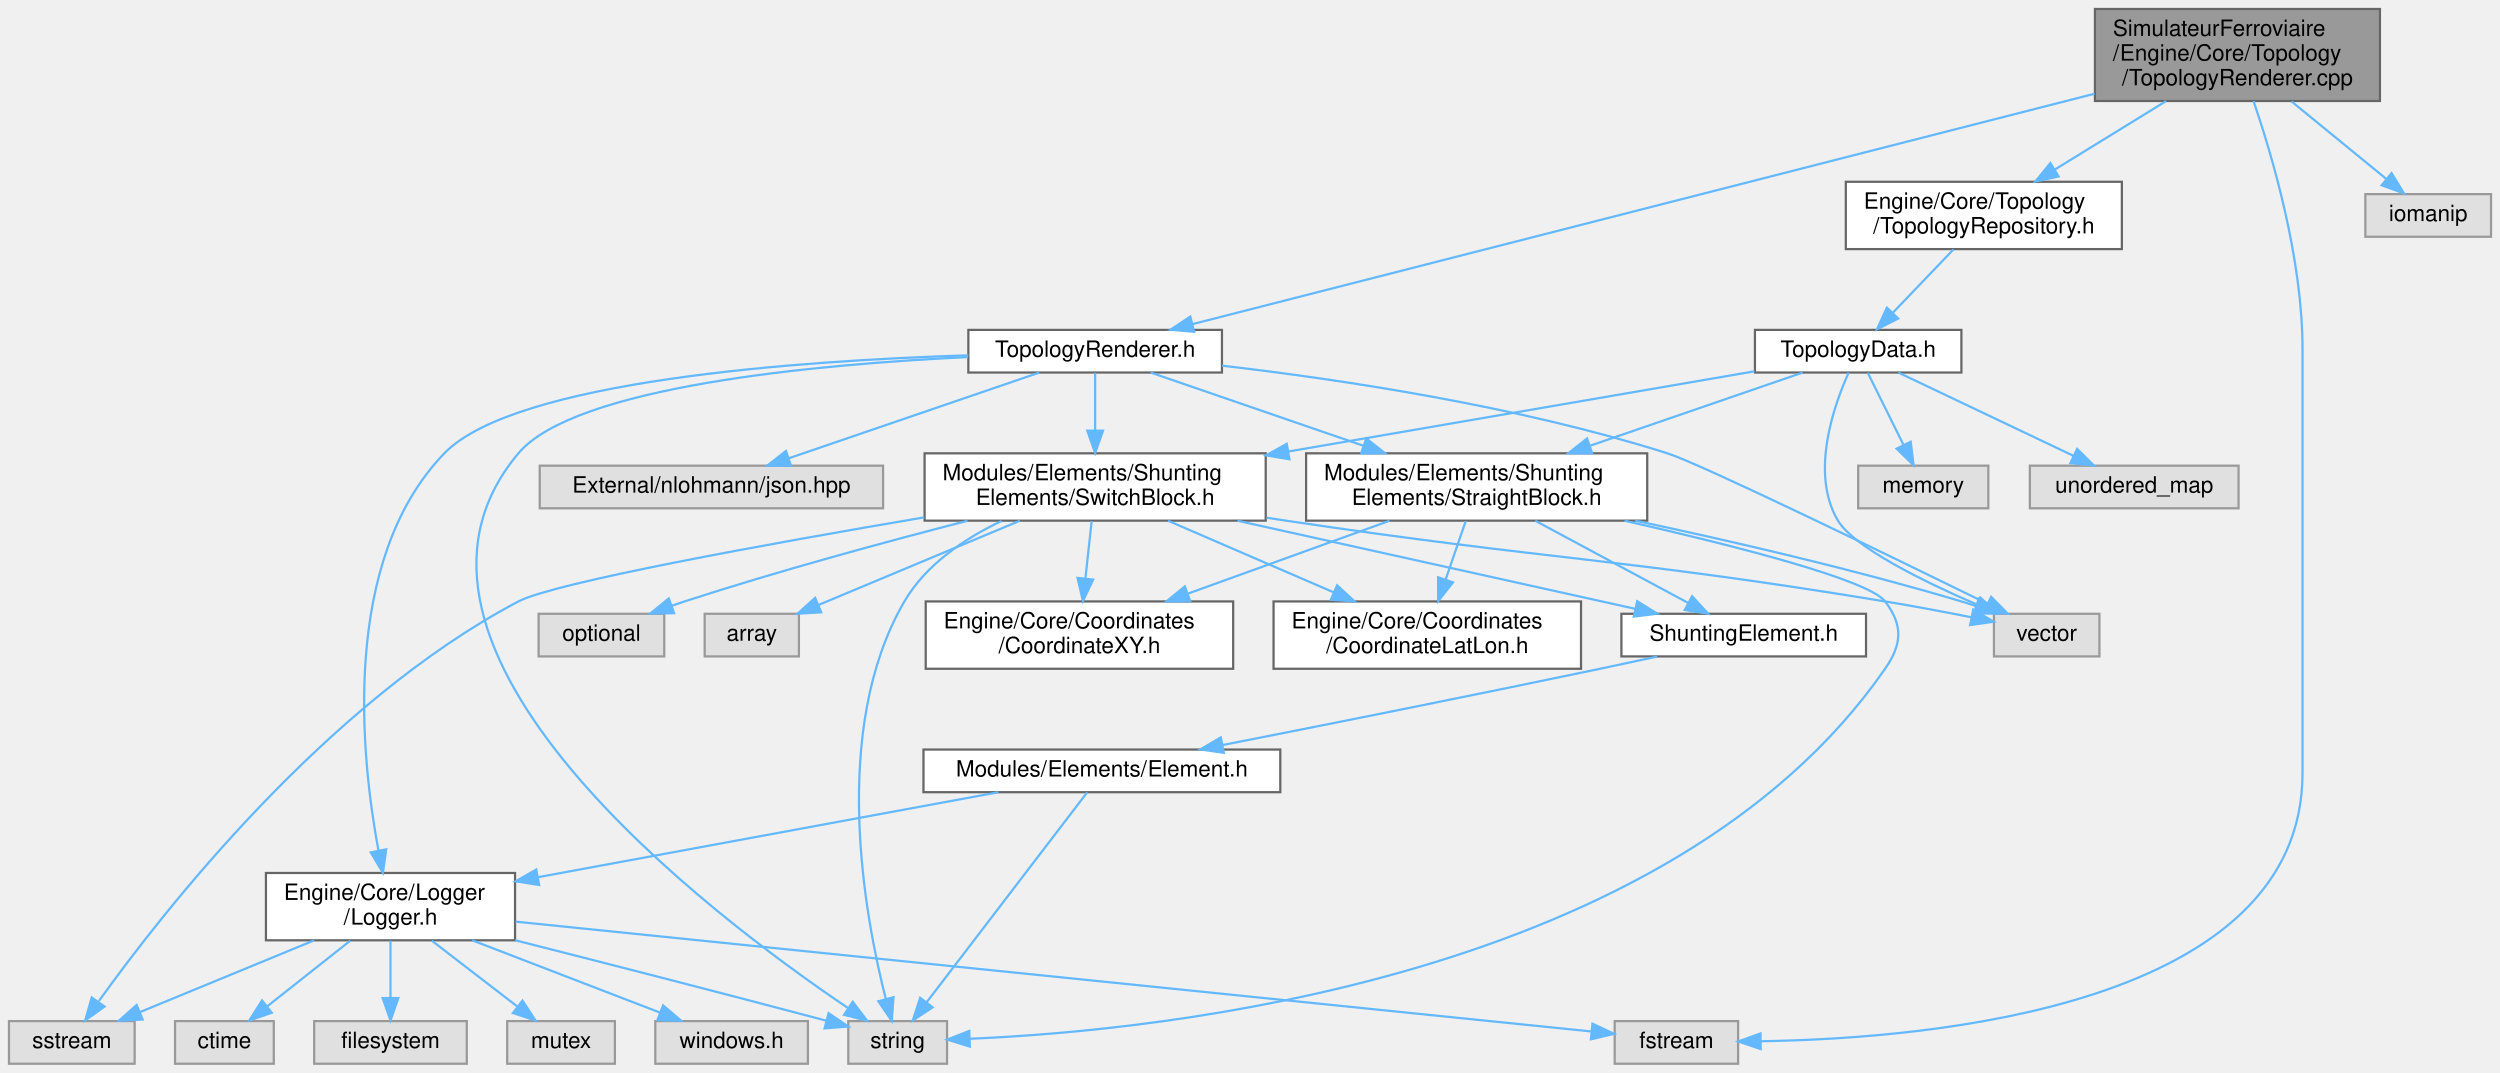
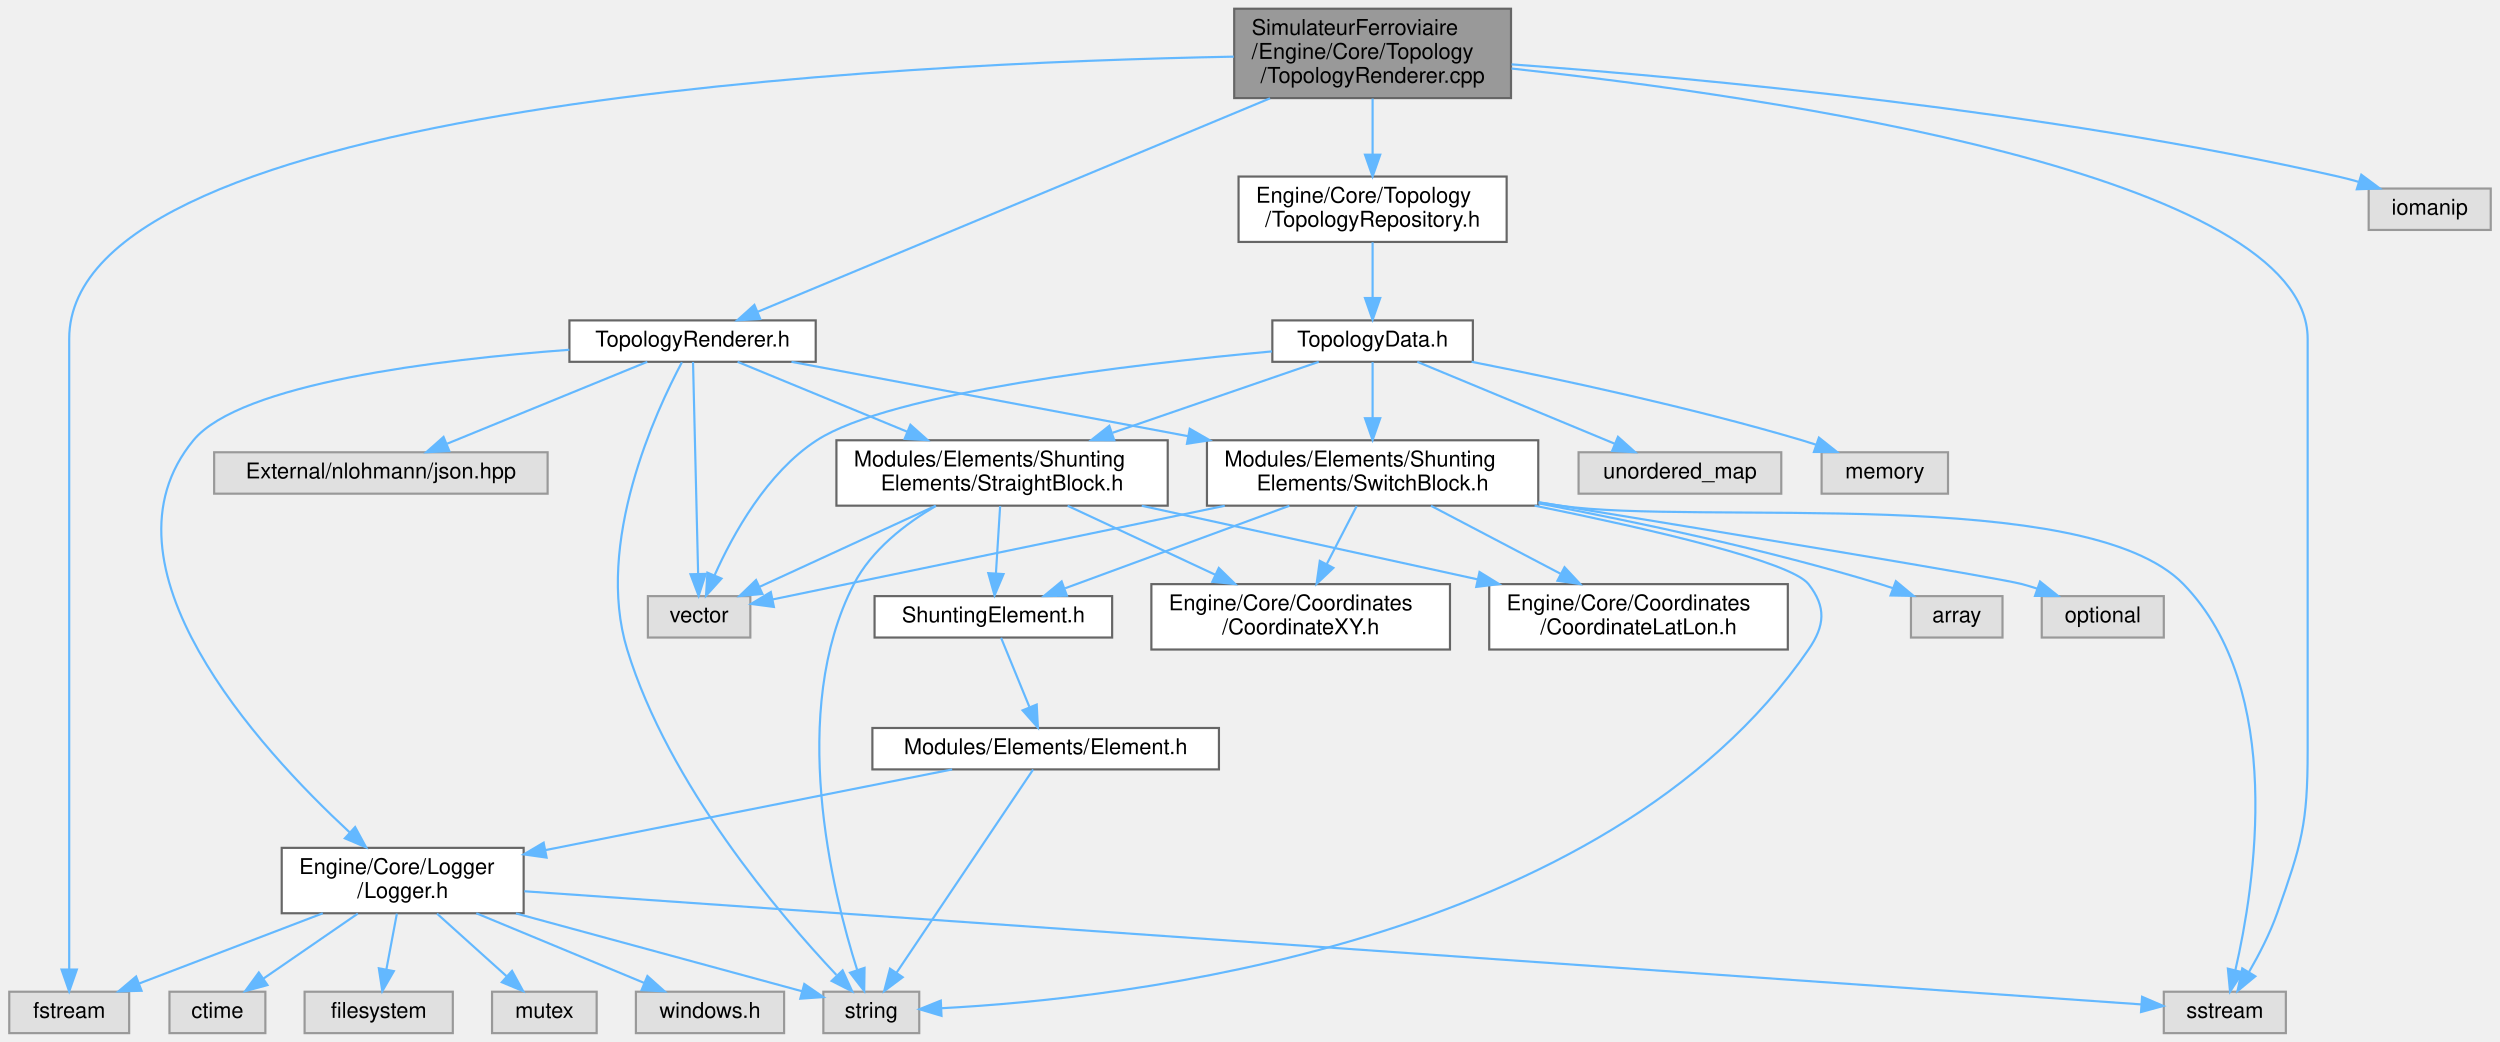
- <svg xmlns="http://www.w3.org/2000/svg" xmlns:xlink="http://www.w3.org/1999/xlink" width="1114pt" height="478pt" viewBox="0.00 0.00 1114.00 478.00">
+ <svg xmlns="http://www.w3.org/2000/svg" xmlns:xlink="http://www.w3.org/1999/xlink" width="1147pt" height="478pt" viewBox="0.00 0.00 1146.50 478.00">
  <g id="graph0" class="graph" transform="scale(1 1) rotate(0) translate(4 474)">
    <g id="Node000001" class="node">
      <g id="a_Node000001">
-         <a xlink:title="Implémentation de l'exporteur GeoJSON.">
-           <polygon fill="#999999" stroke="#666666" points="1056.5,-470 929.5,-470 929.5,-429 1056.5,-429 1056.5,-470" />
-           <text text-anchor="start" x="937.5" y="-458" font-family="Helvetica,sans-Serif" font-size="10.00">SimulateurFerroviaire</text>
-           <text text-anchor="start" x="937.5" y="-447" font-family="Helvetica,sans-Serif" font-size="10.00">/Engine/Core/Topology</text>
-           <text text-anchor="middle" x="993" y="-436" font-family="Helvetica,sans-Serif" font-size="10.00">/TopologyRenderer.cpp</text>
+         <a xlink:title="Implémentation de l'exporteur GeoJSON et du générateur de scripts JS.">
+           <polygon fill="#999999" stroke="#666666" points="689,-470 562,-470 562,-429 689,-429 689,-470" />
+           <text text-anchor="start" x="570" y="-458" font-family="Helvetica,sans-Serif" font-size="10.00">SimulateurFerroviaire</text>
+           <text text-anchor="start" x="570" y="-447" font-family="Helvetica,sans-Serif" font-size="10.00">/Engine/Core/Topology</text>
+           <text text-anchor="middle" x="625.5" y="-436" font-family="Helvetica,sans-Serif" font-size="10.00">/TopologyRenderer.cpp</text>
        </a>
      </g>
    </g>
    <g id="Node000002" class="node">
      <g id="a_Node000002">
        <a xlink:href="../../d2/d01/TopologyRenderer_8h.html" target="_top" xlink:title="Exporteur de topologie ferroviaire au format GeoJSON.">
-           <polygon fill="white" stroke="#666666" points="540.5,-327 427.5,-327 427.5,-308 540.5,-308 540.5,-327" />
-           <text text-anchor="middle" x="484" y="-315" font-family="Helvetica,sans-Serif" font-size="10.00">TopologyRenderer.h</text>
+           <polygon fill="white" stroke="#666666" points="370,-327 257,-327 257,-308 370,-308 370,-327" />
+           <text text-anchor="middle" x="313.5" y="-315" font-family="Helvetica,sans-Serif" font-size="10.00">TopologyRenderer.h</text>
        </a>
      </g>
    </g>
    <g id="edge1_Node000001_Node000002" class="edge">
      <g id="a_edge1_Node000001_Node000002">
        <a xlink:title=" ">
-           <path fill="none" stroke="#63b8ff" d="M929.31,-432.23C824.25,-405.4 617.35,-352.56 527.43,-329.59" />
-           <polygon fill="#63b8ff" stroke="#63b8ff" points="528.12,-326.16 517.57,-327.07 526.39,-332.94 528.12,-326.16" />
+           <path fill="none" stroke="#63b8ff" d="M578.45,-428.9C513.39,-401.79 397.81,-353.63 343.4,-330.96" />
+           <polygon fill="#63b8ff" stroke="#63b8ff" points="344.56,-327.65 333.98,-327.03 341.86,-334.11 344.56,-327.65" />
        </a>
      </g>
    </g>
    <g id="Node000011" class="node">
      <g id="a_Node000011">
        <a xlink:title=" ">
-           <polygon fill="#e0e0e0" stroke="#999999" points="770.5,-19 715.5,-19 715.5,0 770.5,0 770.5,-19" />
-           <text text-anchor="middle" x="743" y="-7" font-family="Helvetica,sans-Serif" font-size="10.00">fstream</text>
+           <polygon fill="#e0e0e0" stroke="#999999" points="55,-19 0,-19 0,0 55,0 55,-19" />
+           <text text-anchor="middle" x="27.5" y="-7" font-family="Helvetica,sans-Serif" font-size="10.00">fstream</text>
        </a>
      </g>
    </g>
    <g id="edge38_Node000001_Node000011" class="edge">
      <g id="a_edge38_Node000001_Node000011">
        <a xlink:title=" ">
-           <path fill="none" stroke="#63b8ff" d="M1000.17,-428.98C1008.76,-403.81 1022,-358.5 1022,-318.5 1022,-318.5 1022,-318.5 1022,-129.5 1022,-25.77 856.81,-11.22 780.64,-10.02" />
-           <polygon fill="#63b8ff" stroke="#63b8ff" points="780.55,-6.52 770.52,-9.93 780.48,-13.52 780.55,-6.52" />
+           <path fill="none" stroke="#63b8ff" d="M561.79,-448.01C407.7,-445.1 27.5,-426.94 27.5,-318.5 27.5,-318.5 27.5,-318.5 27.5,-129.5 27.5,-94.15 27.5,-52.9 27.5,-29.42" />
+           <polygon fill="#63b8ff" stroke="#63b8ff" points="31,-29.16 27.5,-19.16 24,-29.16 31,-29.16" />
+         </a>
+       </g>
+     </g>
+     <g id="Node000013" class="node">
+       <g id="a_Node000013">
+         <a xlink:title=" ">
+           <polygon fill="#e0e0e0" stroke="#999999" points="1044.5,-19 988.5,-19 988.5,0 1044.5,0 1044.5,-19" />
+           <text text-anchor="middle" x="1016.5" y="-7" font-family="Helvetica,sans-Serif" font-size="10.00">sstream</text>
+         </a>
+       </g>
+     </g>
+     <g id="edge40_Node000001_Node000013" class="edge">
+       <g id="a_edge40_Node000001_Node000013">
+         <a xlink:title=" ">
+           <path fill="none" stroke="#63b8ff" d="M689.26,-442.55C808.77,-429.63 1054.5,-393.89 1054.5,-318.5 1054.5,-318.5 1054.5,-318.5 1054.5,-129.5 1054.5,-95.81 1051.74,-86.76 1040.5,-55 1037.21,-45.71 1032.19,-36 1027.58,-28.03" />
+           <polygon fill="#63b8ff" stroke="#63b8ff" points="1030.49,-26.07 1022.32,-19.32 1024.5,-29.69 1030.49,-26.07" />
        </a>
      </g>
    </g>
    <g id="Node000021" class="node">
      <g id="a_Node000021">
        <a xlink:href="../../de/d00/TopologyRepository_8h.html" target="_top" xlink:title="Singleton de stockage des données topologiques ferroviaires.">
-           <polygon fill="white" stroke="#666666" points="941.5,-393 818.5,-393 818.5,-363 941.5,-363 941.5,-393" />
-           <text text-anchor="start" x="826.5" y="-381" font-family="Helvetica,sans-Serif" font-size="10.00">Engine/Core/Topology</text>
-           <text text-anchor="middle" x="880" y="-370" font-family="Helvetica,sans-Serif" font-size="10.00">/TopologyRepository.h</text>
+           <polygon fill="white" stroke="#666666" points="687,-393 564,-393 564,-363 687,-363 687,-393" />
+           <text text-anchor="start" x="572" y="-381" font-family="Helvetica,sans-Serif" font-size="10.00">Engine/Core/Topology</text>
+           <text text-anchor="middle" x="625.5" y="-370" font-family="Helvetica,sans-Serif" font-size="10.00">/TopologyRepository.h</text>
        </a>
      </g>
    </g>
    <g id="edge31_Node000001_Node000021" class="edge">
      <g id="a_edge31_Node000001_Node000021">
        <a xlink:title=" ">
-           <path fill="none" stroke="#63b8ff" d="M961.22,-428.96C945.72,-419.42 927.14,-407.99 911.66,-398.47" />
-           <polygon fill="#63b8ff" stroke="#63b8ff" points="913.3,-395.37 902.95,-393.11 909.63,-401.33 913.3,-395.37" />
+           <path fill="none" stroke="#63b8ff" d="M625.5,-428.77C625.5,-420.85 625.5,-411.63 625.5,-403.3" />
+           <polygon fill="#63b8ff" stroke="#63b8ff" points="629,-403.04 625.5,-393.04 622,-403.04 629,-403.04" />
        </a>
      </g>
    </g>
    <g id="Node000025" class="node">
      <g id="a_Node000025">
        <a xlink:title=" ">
-           <polygon fill="#e0e0e0" stroke="#999999" points="1106,-387.5 1050,-387.5 1050,-368.5 1106,-368.5 1106,-387.5" />
-           <text text-anchor="middle" x="1078" y="-375.5" font-family="Helvetica,sans-Serif" font-size="10.00">iomanip</text>
+           <polygon fill="#e0e0e0" stroke="#999999" points="1138.5,-387.5 1082.5,-387.5 1082.5,-368.5 1138.5,-368.5 1138.5,-387.5" />
+           <text text-anchor="middle" x="1110.5" y="-375.5" font-family="Helvetica,sans-Serif" font-size="10.00">iomanip</text>
        </a>
      </g>
    </g>
    <g id="edge39_Node000001_Node000025" class="edge">
      <g id="a_edge39_Node000001_Node000025">
        <a xlink:title=" ">
-           <path fill="none" stroke="#63b8ff" d="M1017.13,-428.77C1030.53,-417.81 1046.95,-404.39 1059.35,-394.25" />
-           <polygon fill="#63b8ff" stroke="#63b8ff" points="1061.69,-396.86 1067.21,-387.82 1057.26,-391.44 1061.69,-396.86" />
+           <path fill="none" stroke="#63b8ff" d="M689.27,-444.47C775.97,-438.1 935.46,-423.2 1068.5,-393 1071.55,-392.31 1074.69,-391.48 1077.82,-390.58" />
+           <polygon fill="#63b8ff" stroke="#63b8ff" points="1079.12,-393.84 1087.62,-387.53 1077.04,-387.16 1079.12,-393.84" />
        </a>
      </g>
    </g>
    <g id="Node000003" class="node">
      <g id="a_Node000003">
        <a xlink:title=" ">
-           <polygon fill="#e0e0e0" stroke="#999999" points="418,-19 374,-19 374,0 418,0 418,-19" />
-           <text text-anchor="middle" x="396" y="-7" font-family="Helvetica,sans-Serif" font-size="10.00">string</text>
+           <polygon fill="#e0e0e0" stroke="#999999" points="417.5,-19 373.5,-19 373.5,0 417.5,0 417.5,-19" />
+           <text text-anchor="middle" x="395.5" y="-7" font-family="Helvetica,sans-Serif" font-size="10.00">string</text>
        </a>
      </g>
    </g>
    <g id="edge2_Node000002_Node000003" class="edge">
      <g id="a_edge2_Node000002_Node000003">
        <a xlink:title=" ">
-           <path fill="none" stroke="#63b8ff" d="M427.25,-314.89C359.47,-311.64 252.08,-301.79 227,-272 154.16,-185.46 313.32,-65.67 373.87,-24.82" />
-           <polygon fill="#63b8ff" stroke="#63b8ff" points="375.98,-27.61 382.37,-19.16 372.11,-21.79 375.98,-27.61" />
+           <path fill="none" stroke="#63b8ff" d="M308.62,-307.81C296.77,-285.57 268.51,-224.89 283.5,-176 302.48,-114.08 353.34,-54.45 379.49,-26.71" />
+           <polygon fill="#63b8ff" stroke="#63b8ff" points="382.34,-28.79 386.75,-19.15 377.3,-23.94 382.34,-28.79" />
        </a>
      </g>
    </g>
    <g id="Node000004" class="node">
      <g id="a_Node000004">
        <a xlink:title=" ">
-           <polygon fill="#e0e0e0" stroke="#999999" points="931.5,-200.5 884.5,-200.5 884.5,-181.5 931.5,-181.5 931.5,-200.5" />
-           <text text-anchor="middle" x="908" y="-188.5" font-family="Helvetica,sans-Serif" font-size="10.00">vector</text>
+           <polygon fill="#e0e0e0" stroke="#999999" points="340,-200.5 293,-200.5 293,-181.5 340,-181.5 340,-200.5" />
+           <text text-anchor="middle" x="316.5" y="-188.5" font-family="Helvetica,sans-Serif" font-size="10.00">vector</text>
        </a>
      </g>
    </g>
    <g id="edge3_Node000002_Node000004" class="edge">
      <g id="a_edge3_Node000002_Node000004">
        <a xlink:title=" ">
-           <path fill="none" stroke="#63b8ff" d="M540.5,-311.06C592.88,-304.98 672.5,-293.11 739,-272 753.53,-267.39 837.69,-226.49 881.5,-205.03" />
-           <polygon fill="#63b8ff" stroke="#63b8ff" points="883.26,-208.06 890.7,-200.51 880.18,-201.78 883.26,-208.06" />
+           <path fill="none" stroke="#63b8ff" d="M313.71,-307.94C314.19,-288.04 315.39,-238.26 316.05,-210.85" />
+           <polygon fill="#63b8ff" stroke="#63b8ff" points="319.55,-210.7 316.29,-200.62 312.55,-210.53 319.55,-210.7" />
        </a>
      </g>
    </g>
    <g id="Node000005" class="node">
      <g id="a_Node000005">
        <a xlink:href="../../de/d01/StraightBlock_8h.html" target="_top" xlink:title="Modèle de domaine d'un bloc de voie droite (Straight).">
-           <polygon fill="white" stroke="#666666" points="730,-272 578,-272 578,-242 730,-242 730,-272" />
-           <text text-anchor="start" x="586" y="-260" font-family="Helvetica,sans-Serif" font-size="10.00">Modules/Elements/Shunting</text>
-           <text text-anchor="middle" x="654" y="-249" font-family="Helvetica,sans-Serif" font-size="10.00">Elements/StraightBlock.h</text>
+           <polygon fill="white" stroke="#666666" points="531.5,-272 379.5,-272 379.5,-242 531.5,-242 531.5,-272" />
+           <text text-anchor="start" x="387.5" y="-260" font-family="Helvetica,sans-Serif" font-size="10.00">Modules/Elements/Shunting</text>
+           <text text-anchor="middle" x="455.5" y="-249" font-family="Helvetica,sans-Serif" font-size="10.00">Elements/StraightBlock.h</text>
        </a>
      </g>
    </g>
    <g id="edge4_Node000002_Node000005" class="edge">
      <g id="a_edge4_Node000002_Node000005">
        <a xlink:title=" ">
-           <path fill="none" stroke="#63b8ff" d="M508.72,-307.99C533.4,-299.5 572.05,-286.2 603.28,-275.45" />
-           <polygon fill="#63b8ff" stroke="#63b8ff" points="604.81,-278.63 613.13,-272.06 602.53,-272.01 604.81,-278.63" />
+           <path fill="none" stroke="#63b8ff" d="M334.15,-307.99C354.49,-299.61 386.21,-286.55 412.11,-275.87" />
+           <polygon fill="#63b8ff" stroke="#63b8ff" points="413.45,-279.11 421.36,-272.06 410.78,-272.64 413.45,-279.11" />
        </a>
      </g>
    </g>
    <g id="Node000008" class="node">
      <g id="a_Node000008">
        <a xlink:href="../../dd/d00/Logger_8h.html" target="_top" xlink:title="Système de journalisation à 5 niveaux de trace, un fichier par moteur.">
-           <polygon fill="white" stroke="#666666" points="225.5,-85 114.5,-85 114.5,-55 225.5,-55 225.5,-85" />
-           <text text-anchor="start" x="122.5" y="-73" font-family="Helvetica,sans-Serif" font-size="10.00">Engine/Core/Logger</text>
-           <text text-anchor="middle" x="170" y="-62" font-family="Helvetica,sans-Serif" font-size="10.00">/Logger.h</text>
+           <polygon fill="white" stroke="#666666" points="236,-85 125,-85 125,-55 236,-55 236,-85" />
+           <text text-anchor="start" x="133" y="-73" font-family="Helvetica,sans-Serif" font-size="10.00">Engine/Core/Logger</text>
+           <text text-anchor="middle" x="180.5" y="-62" font-family="Helvetica,sans-Serif" font-size="10.00">/Logger.h</text>
        </a>
      </g>
    </g>
    <g id="edge29_Node000002_Node000008" class="edge">
      <g id="a_edge29_Node000002_Node000008">
        <a xlink:title=" ">
-           <path fill="none" stroke="#63b8ff" d="M427.47,-315.67C352.33,-313.3 225.38,-304.45 194,-272 147.7,-224.13 156.8,-136.99 164.65,-94.95" />
-           <polygon fill="#63b8ff" stroke="#63b8ff" points="168.1,-95.54 166.63,-85.05 161.23,-94.17 168.1,-95.54" />
+           <path fill="none" stroke="#63b8ff" d="M256.97,-313.53C196.37,-309.01 105.95,-298.02 84.5,-272 37.47,-214.95 114.22,-131.01 156.11,-92.16" />
+           <polygon fill="#63b8ff" stroke="#63b8ff" points="158.68,-94.55 163.73,-85.23 153.97,-89.37 158.68,-94.55" />
        </a>
      </g>
    </g>
    <g id="Node000017" class="node">
      <g id="a_Node000017">
        <a xlink:href="../../dc/d01/SwitchBlock_8h.html" target="_top" xlink:title="Modèle de domaine d'un aiguillage ferroviaire à 3 branches.">
-           <polygon fill="white" stroke="#666666" points="560,-272 408,-272 408,-242 560,-242 560,-272" />
-           <text text-anchor="start" x="416" y="-260" font-family="Helvetica,sans-Serif" font-size="10.00">Modules/Elements/Shunting</text>
-           <text text-anchor="middle" x="484" y="-249" font-family="Helvetica,sans-Serif" font-size="10.00">Elements/SwitchBlock.h</text>
+           <polygon fill="white" stroke="#666666" points="701.5,-272 549.5,-272 549.5,-242 701.5,-242 701.5,-272" />
+           <text text-anchor="start" x="557.5" y="-260" font-family="Helvetica,sans-Serif" font-size="10.00">Modules/Elements/Shunting</text>
+           <text text-anchor="middle" x="625.5" y="-249" font-family="Helvetica,sans-Serif" font-size="10.00">Elements/SwitchBlock.h</text>
        </a>
      </g>
    </g>
    <g id="edge20_Node000002_Node000017" class="edge">
      <g id="a_edge20_Node000002_Node000017">
        <a xlink:title=" ">
-           <path fill="none" stroke="#63b8ff" d="M484,-307.87C484,-301.11 484,-291.35 484,-282.26" />
-           <polygon fill="#63b8ff" stroke="#63b8ff" points="487.5,-282.11 484,-272.11 480.5,-282.11 487.5,-282.11" />
+           <path fill="none" stroke="#63b8ff" d="M358.87,-307.99C406.4,-299.08 482.16,-284.88 540.8,-273.88" />
+           <polygon fill="#63b8ff" stroke="#63b8ff" points="541.61,-277.29 550.79,-272.01 540.32,-270.41 541.61,-277.29" />
        </a>
      </g>
    </g>
    <g id="Node000020" class="node">
      <g id="a_Node000020">
        <a xlink:title=" ">
-           <polygon fill="#e0e0e0" stroke="#999999" points="389.5,-266.5 236.5,-266.5 236.5,-247.5 389.5,-247.5 389.5,-266.5" />
-           <text text-anchor="middle" x="313" y="-254.5" font-family="Helvetica,sans-Serif" font-size="10.00">External/nlohmann/json.hpp</text>
+           <polygon fill="#e0e0e0" stroke="#999999" points="247,-266.5 94,-266.5 94,-247.5 247,-247.5 247,-266.5" />
+           <text text-anchor="middle" x="170.5" y="-254.5" font-family="Helvetica,sans-Serif" font-size="10.00">External/nlohmann/json.hpp</text>
        </a>
      </g>
    </g>
    <g id="edge30_Node000002_Node000020" class="edge">
      <g id="a_edge30_Node000002_Node000020">
        <a xlink:title=" ">
-           <path fill="none" stroke="#63b8ff" d="M459.14,-307.99C429.75,-297.94 380.69,-281.16 347.61,-269.84" />
-           <polygon fill="#63b8ff" stroke="#63b8ff" points="348.49,-266.44 337.89,-266.52 346.22,-273.07 348.49,-266.44" />
+           <path fill="none" stroke="#63b8ff" d="M292.71,-307.99C268.56,-298.12 228.52,-281.73 200.88,-270.43" />
+           <polygon fill="#63b8ff" stroke="#63b8ff" points="201.9,-267.06 191.32,-266.52 199.25,-273.54 201.9,-267.06" />
        </a>
      </g>
    </g>
    <g id="edge5_Node000005_Node000003" class="edge">
      <g id="a_edge5_Node000005_Node000003">
        <a xlink:title=" ">
-           <path fill="none" stroke="#63b8ff" d="M719.92,-241.96C768.97,-230.85 828.65,-215.64 836,-206 844.08,-195.4 843.59,-186.96 836,-176 740,-37.32 512.25,-14.69 428.03,-11.12" />
-           <polygon fill="#63b8ff" stroke="#63b8ff" points="428.16,-7.62 418.04,-10.76 427.9,-14.62 428.16,-7.62" />
+           <path fill="none" stroke="#63b8ff" d="M425.14,-241.89C411,-233.59 395.56,-221.63 387.5,-206 357.31,-147.44 377.46,-65.41 389,-29.07" />
+           <polygon fill="#63b8ff" stroke="#63b8ff" points="392.4,-29.94 392.24,-19.34 385.76,-27.72 392.4,-29.94" />
        </a>
      </g>
    </g>
    <g id="edge6_Node000005_Node000004" class="edge">
      <g id="a_edge6_Node000005_Node000004">
        <a xlink:title=" ">
-           <path fill="none" stroke="#63b8ff" d="M724.62,-241.99C767.1,-232.99 822.05,-220.32 870,-206 872.13,-205.36 874.32,-204.67 876.52,-203.94" />
-           <polygon fill="#63b8ff" stroke="#63b8ff" points="877.76,-207.21 886.05,-200.62 875.46,-200.6 877.76,-207.21" />
+           <path fill="none" stroke="#63b8ff" d="M425,-241.95C400.94,-230.88 367.67,-215.56 344.34,-204.82" />
+           <polygon fill="#63b8ff" stroke="#63b8ff" points="345.55,-201.52 335,-200.52 342.62,-207.88 345.55,-201.52" />
        </a>
      </g>
    </g>
    <g id="Node000006" class="node">
      <g id="a_Node000006">
        <a xlink:href="../../df/d02/ShuntingElement_8h.html" target="_top" xlink:title="Interface abstraite pour tous les éléments de shuntage ferroviaire.">
-           <polygon fill="white" stroke="#666666" points="827.5,-200.5 718.5,-200.5 718.5,-181.5 827.5,-181.5 827.5,-200.5" />
-           <text text-anchor="middle" x="773" y="-188.5" font-family="Helvetica,sans-Serif" font-size="10.00">ShuntingElement.h</text>
+           <polygon fill="white" stroke="#666666" points="506,-200.5 397,-200.5 397,-181.5 506,-181.5 506,-200.5" />
+           <text text-anchor="middle" x="451.5" y="-188.5" font-family="Helvetica,sans-Serif" font-size="10.00">ShuntingElement.h</text>
        </a>
      </g>
    </g>
    <g id="edge7_Node000005_Node000006" class="edge">
      <g id="a_edge7_Node000005_Node000006">
        <a xlink:title=" ">
-           <path fill="none" stroke="#63b8ff" d="M680.12,-241.95C700.34,-231.08 728.18,-216.11 748.09,-205.4" />
-           <polygon fill="#63b8ff" stroke="#63b8ff" points="750.01,-208.34 757.16,-200.52 746.7,-202.17 750.01,-208.34" />
+           <path fill="none" stroke="#63b8ff" d="M454.61,-241.8C454.04,-232.7 453.3,-220.79 452.68,-210.9" />
+           <polygon fill="#63b8ff" stroke="#63b8ff" points="456.17,-210.61 452.05,-200.84 449.18,-211.04 456.17,-210.61" />
        </a>
      </g>
    </g>
    <g id="Node000015" class="node">
      <g id="a_Node000015">
        <a xlink:href="../../d6/d01/CoordinateLatLon_8h.html" target="_top" xlink:title="Représentation d'une coordonnée géographique WGS-84 (latitude, longitude).">
-           <polygon fill="white" stroke="#666666" points="700.5,-206 563.5,-206 563.5,-176 700.5,-176 700.5,-206" />
-           <text text-anchor="start" x="571.5" y="-194" font-family="Helvetica,sans-Serif" font-size="10.00">Engine/Core/Coordinates</text>
-           <text text-anchor="middle" x="632" y="-183" font-family="Helvetica,sans-Serif" font-size="10.00">/CoordinateLatLon.h</text>
+           <polygon fill="white" stroke="#666666" points="816,-206 679,-206 679,-176 816,-176 816,-206" />
+           <text text-anchor="start" x="687" y="-194" font-family="Helvetica,sans-Serif" font-size="10.00">Engine/Core/Coordinates</text>
+           <text text-anchor="middle" x="747.5" y="-183" font-family="Helvetica,sans-Serif" font-size="10.00">/CoordinateLatLon.h</text>
        </a>
      </g>
    </g>
    <g id="edge18_Node000005_Node000015" class="edge">
      <g id="a_edge18_Node000005_Node000015">
        <a xlink:title=" ">
-           <path fill="none" stroke="#63b8ff" d="M649.12,-241.8C646.5,-234.17 643.2,-224.57 640.2,-215.84" />
-           <polygon fill="#63b8ff" stroke="#63b8ff" points="643.43,-214.48 636.87,-206.16 636.81,-216.76 643.43,-214.48" />
+           <path fill="none" stroke="#63b8ff" d="M519.58,-241.95C565.03,-231.99 626.15,-218.6 673.65,-208.19" />
+           <polygon fill="#63b8ff" stroke="#63b8ff" points="674.55,-211.57 683.57,-206.01 673.05,-204.73 674.55,-211.57" />
        </a>
      </g>
    </g>
    <g id="Node000016" class="node">
      <g id="a_Node000016">
        <a xlink:href="../../db/d03/CoordinateXY_8h.html" target="_top" xlink:title="Représentation d'une coordonnée plane en mètres (système métrique UTM).">
-           <polygon fill="white" stroke="#666666" points="545.5,-206 408.5,-206 408.5,-176 545.5,-176 545.5,-206" />
-           <text text-anchor="start" x="416.5" y="-194" font-family="Helvetica,sans-Serif" font-size="10.00">Engine/Core/Coordinates</text>
-           <text text-anchor="middle" x="477" y="-183" font-family="Helvetica,sans-Serif" font-size="10.00">/CoordinateXY.h</text>
+           <polygon fill="white" stroke="#666666" points="661,-206 524,-206 524,-176 661,-176 661,-206" />
+           <text text-anchor="start" x="532" y="-194" font-family="Helvetica,sans-Serif" font-size="10.00">Engine/Core/Coordinates</text>
+           <text text-anchor="middle" x="592.5" y="-183" font-family="Helvetica,sans-Serif" font-size="10.00">/CoordinateXY.h</text>
        </a>
      </g>
    </g>
    <g id="edge19_Node000005_Node000016" class="edge">
      <g id="a_edge19_Node000005_Node000016">
        <a xlink:title=" ">
-           <path fill="none" stroke="#63b8ff" d="M615.16,-241.95C588.76,-232.41 553.64,-219.71 525.42,-209.51" />
-           <polygon fill="#63b8ff" stroke="#63b8ff" points="526.35,-206.12 515.75,-206.01 523.97,-212.7 526.35,-206.12" />
+           <path fill="none" stroke="#63b8ff" d="M485.57,-241.95C505.46,-232.66 531.76,-220.38 553.29,-210.32" />
+           <polygon fill="#63b8ff" stroke="#63b8ff" points="554.93,-213.42 562.5,-206.01 551.96,-207.07 554.93,-213.42" />
        </a>
      </g>
    </g>
    <g id="Node000007" class="node">
      <g id="a_Node000007">
        <a xlink:href="../../d5/d02/Element_8h.html" target="_top" xlink:title="Classe de base abstraite pour tous les éléments interactifs ferroviaires.">
-           <polygon fill="white" stroke="#666666" points="566.5,-140 407.5,-140 407.5,-121 566.5,-121 566.5,-140" />
-           <text text-anchor="middle" x="487" y="-128" font-family="Helvetica,sans-Serif" font-size="10.00">Modules/Elements/Element.h</text>
+           <polygon fill="white" stroke="#666666" points="555,-140 396,-140 396,-121 555,-121 555,-140" />
+           <text text-anchor="middle" x="475.5" y="-128" font-family="Helvetica,sans-Serif" font-size="10.00">Modules/Elements/Element.h</text>
        </a>
      </g>
    </g>
    <g id="edge8_Node000006_Node000007" class="edge">
      <g id="a_edge8_Node000006_Node000007">
        <a xlink:title=" ">
-           <path fill="none" stroke="#63b8ff" d="M734.44,-181.45C726.06,-179.62 717.24,-177.73 709,-176 651.59,-163.97 585.69,-150.84 540.69,-141.99" />
-           <polygon fill="#63b8ff" stroke="#63b8ff" points="541.34,-138.55 530.85,-140.06 539.99,-145.42 541.34,-138.55" />
+           <path fill="none" stroke="#63b8ff" d="M455.04,-181.37C458.44,-173.07 463.69,-160.28 468.02,-149.72" />
+           <polygon fill="#63b8ff" stroke="#63b8ff" points="471.39,-150.75 471.94,-140.17 464.91,-148.09 471.39,-150.75" />
        </a>
      </g>
    </g>
    <g id="edge9_Node000007_Node000003" class="edge">
      <g id="a_edge9_Node000007_Node000003">
        <a xlink:title=" ">
-           <path fill="none" stroke="#63b8ff" d="M480.46,-120.94C465.51,-101.4 428.64,-53.18 408.92,-27.4" />
-           <polygon fill="#63b8ff" stroke="#63b8ff" points="411.59,-25.12 402.73,-19.3 406.02,-29.37 411.59,-25.12" />
+           <path fill="none" stroke="#63b8ff" d="M469.75,-120.94C456.66,-101.48 424.48,-53.6 407.09,-27.74" />
+           <polygon fill="#63b8ff" stroke="#63b8ff" points="409.9,-25.65 401.42,-19.3 404.09,-29.55 409.9,-25.65" />
        </a>
      </g>
    </g>
    <g id="edge10_Node000007_Node000008" class="edge">
      <g id="a_edge10_Node000007_Node000008">
        <a xlink:title=" ">
-           <path fill="none" stroke="#63b8ff" d="M440.91,-120.99C386.9,-111.03 297.03,-94.44 235.73,-83.13" />
-           <polygon fill="#63b8ff" stroke="#63b8ff" points="236.24,-79.66 225.77,-81.29 234.97,-86.55 236.24,-79.66" />
+           <path fill="none" stroke="#63b8ff" d="M432.6,-120.99C383.61,-111.28 302.89,-95.27 246.02,-83.99" />
+           <polygon fill="#63b8ff" stroke="#63b8ff" points="246.53,-80.53 236.04,-82.01 245.17,-87.39 246.53,-80.53" />
        </a>
      </g>
    </g>
    <g id="edge16_Node000008_Node000003" class="edge">
      <g id="a_edge16_Node000008_Node000003">
        <a xlink:title=" ">
-           <path fill="none" stroke="#63b8ff" d="M225.54,-55.02C262.3,-45.71 311.83,-33.05 364.19,-19.18" />
-           <polygon fill="#63b8ff" stroke="#63b8ff" points="365.23,-22.53 374,-16.58 363.43,-15.76 365.23,-22.53" />
+           <path fill="none" stroke="#63b8ff" d="M232.46,-54.92C267.09,-45.52 313.87,-32.81 363.8,-19.19" />
+           <polygon fill="#63b8ff" stroke="#63b8ff" points="364.76,-22.55 373.49,-16.54 362.92,-15.8 364.76,-22.55" />
        </a>
      </g>
    </g>
    <g id="Node000009" class="node">
      <g id="a_Node000009">
        <a xlink:title=" ">
-           <polygon fill="#e0e0e0" stroke="#999999" points="118,-19 74,-19 74,0 118,0 118,-19" />
-           <text text-anchor="middle" x="96" y="-7" font-family="Helvetica,sans-Serif" font-size="10.00">ctime</text>
+           <polygon fill="#e0e0e0" stroke="#999999" points="117.5,-19 73.5,-19 73.5,0 117.5,0 117.5,-19" />
+           <text text-anchor="middle" x="95.5" y="-7" font-family="Helvetica,sans-Serif" font-size="10.00">ctime</text>
        </a>
      </g>
    </g>
    <g id="edge11_Node000008_Node000009" class="edge">
      <g id="a_edge11_Node000008_Node000009">
        <a xlink:title=" ">
-           <path fill="none" stroke="#63b8ff" d="M152.09,-54.84C140.91,-46 126.52,-34.63 115.12,-25.62" />
-           <polygon fill="#63b8ff" stroke="#63b8ff" points="117.1,-22.72 107.09,-19.27 112.76,-28.21 117.1,-22.72" />
+           <path fill="none" stroke="#63b8ff" d="M159.92,-54.84C146.83,-45.83 129.91,-34.18 116.7,-25.09" />
+           <polygon fill="#63b8ff" stroke="#63b8ff" points="118.46,-22.05 108.24,-19.27 114.49,-27.82 118.46,-22.05" />
        </a>
      </g>
    </g>
    <g id="Node000010" class="node">
      <g id="a_Node000010">
        <a xlink:title=" ">
-           <polygon fill="#e0e0e0" stroke="#999999" points="204,-19 136,-19 136,0 204,0 204,-19" />
-           <text text-anchor="middle" x="170" y="-7" font-family="Helvetica,sans-Serif" font-size="10.00">filesystem</text>
+           <polygon fill="#e0e0e0" stroke="#999999" points="203.5,-19 135.5,-19 135.5,0 203.5,0 203.5,-19" />
+           <text text-anchor="middle" x="169.5" y="-7" font-family="Helvetica,sans-Serif" font-size="10.00">filesystem</text>
        </a>
      </g>
    </g>
    <g id="edge12_Node000008_Node000010" class="edge">
      <g id="a_edge12_Node000008_Node000010">
        <a xlink:title=" ">
-           <path fill="none" stroke="#63b8ff" d="M170,-54.84C170,-47.21 170,-37.7 170,-29.45" />
-           <polygon fill="#63b8ff" stroke="#63b8ff" points="173.5,-29.27 170,-19.27 166.5,-29.27 173.5,-29.27" />
+           <path fill="none" stroke="#63b8ff" d="M177.84,-54.84C176.39,-47.13 174.57,-37.49 173.01,-29.17" />
+           <polygon fill="#63b8ff" stroke="#63b8ff" points="176.44,-28.45 171.15,-19.27 169.56,-29.74 176.44,-28.45" />
        </a>
      </g>
    </g>
    <g id="edge13_Node000008_Node000011" class="edge">
      <g id="a_edge13_Node000008_Node000011">
        <a xlink:title=" ">
-           <path fill="none" stroke="#63b8ff" d="M225.72,-63.31C341.72,-51.47 606.54,-24.43 705.11,-14.37" />
-           <polygon fill="#63b8ff" stroke="#63b8ff" points="705.61,-17.84 715.21,-13.34 704.9,-10.87 705.61,-17.84" />
+           <path fill="none" stroke="#63b8ff" d="M143.85,-54.99C118.21,-45.18 84.28,-32.21 59.68,-22.81" />
+           <polygon fill="#63b8ff" stroke="#63b8ff" points="60.69,-19.44 50.09,-19.14 58.19,-25.98 60.69,-19.44" />
        </a>
      </g>
    </g>
    <g id="Node000012" class="node">
      <g id="a_Node000012">
        <a xlink:title=" ">
-           <polygon fill="#e0e0e0" stroke="#999999" points="270,-19 222,-19 222,0 270,0 270,-19" />
-           <text text-anchor="middle" x="246" y="-7" font-family="Helvetica,sans-Serif" font-size="10.00">mutex</text>
+           <polygon fill="#e0e0e0" stroke="#999999" points="269.5,-19 221.5,-19 221.5,0 269.5,0 269.5,-19" />
+           <text text-anchor="middle" x="245.5" y="-7" font-family="Helvetica,sans-Serif" font-size="10.00">mutex</text>
        </a>
      </g>
    </g>
    <g id="edge14_Node000008_Node000012" class="edge">
      <g id="a_edge14_Node000008_Node000012">
        <a xlink:title=" ">
-           <path fill="none" stroke="#63b8ff" d="M188.4,-54.84C199.88,-46 214.65,-34.63 226.36,-25.62" />
-           <polygon fill="#63b8ff" stroke="#63b8ff" points="228.82,-28.14 234.61,-19.27 224.55,-22.59 228.82,-28.14" />
-         </a>
-       </g>
-     </g>
-     <g id="Node000013" class="node">
-       <g id="a_Node000013">
-         <a xlink:title=" ">
-           <polygon fill="#e0e0e0" stroke="#999999" points="56,-19 0,-19 0,0 56,0 56,-19" />
-           <text text-anchor="middle" x="28" y="-7" font-family="Helvetica,sans-Serif" font-size="10.00">sstream</text>
+           <path fill="none" stroke="#63b8ff" d="M196.23,-54.84C205.86,-46.17 218.19,-35.08 228.11,-26.15" />
+           <polygon fill="#63b8ff" stroke="#63b8ff" points="230.67,-28.56 235.76,-19.27 225.99,-23.35 230.67,-28.56" />
        </a>
      </g>
    </g>
    <g id="edge15_Node000008_Node000013" class="edge">
      <g id="a_edge15_Node000008_Node000013">
        <a xlink:title=" ">
-           <path fill="none" stroke="#63b8ff" d="M135.99,-54.99C112.4,-45.27 81.26,-32.44 58.48,-23.06" />
-           <polygon fill="#63b8ff" stroke="#63b8ff" points="59.55,-19.71 48.97,-19.14 56.88,-26.18 59.55,-19.71" />
+           <path fill="none" stroke="#63b8ff" d="M236.32,-65.09C394.64,-54.02 843.69,-22.59 978.06,-13.19" />
+           <polygon fill="#63b8ff" stroke="#63b8ff" points="978.54,-16.67 988.27,-12.48 978.05,-9.68 978.54,-16.67" />
        </a>
      </g>
    </g>
    <g id="Node000014" class="node">
      <g id="a_Node000014">
        <a xlink:title=" ">
-           <polygon fill="#e0e0e0" stroke="#999999" points="356,-19 288,-19 288,0 356,0 356,-19" />
-           <text text-anchor="middle" x="322" y="-7" font-family="Helvetica,sans-Serif" font-size="10.00">windows.h</text>
+           <polygon fill="#e0e0e0" stroke="#999999" points="355.5,-19 287.5,-19 287.5,0 355.5,0 355.5,-19" />
+           <text text-anchor="middle" x="321.5" y="-7" font-family="Helvetica,sans-Serif" font-size="10.00">windows.h</text>
        </a>
      </g>
    </g>
    <g id="edge17_Node000008_Node000014" class="edge">
      <g id="a_edge17_Node000008_Node000014">
        <a xlink:title=" ">
-           <path fill="none" stroke="#63b8ff" d="M206.41,-54.99C231.88,-45.18 265.59,-32.21 290.03,-22.81" />
-           <polygon fill="#63b8ff" stroke="#63b8ff" points="291.48,-26 299.55,-19.14 288.96,-19.46 291.48,-26" />
+           <path fill="none" stroke="#63b8ff" d="M214.27,-54.99C237.69,-45.27 268.62,-32.44 291.23,-23.06" />
+           <polygon fill="#63b8ff" stroke="#63b8ff" points="292.78,-26.2 300.68,-19.14 290.1,-19.74 292.78,-26.2" />
        </a>
      </g>
    </g>
    <g id="edge24_Node000017_Node000003" class="edge">
      <g id="a_edge24_Node000017_Node000003">
        <a xlink:title=" ">
-           <path fill="none" stroke="#63b8ff" d="M442.29,-241.86C425.81,-234 408.56,-222.42 399,-206 365.72,-148.84 381.36,-65.44 390.73,-28.85" />
-           <polygon fill="#63b8ff" stroke="#63b8ff" points="394.14,-29.65 393.38,-19.08 387.39,-27.82 394.14,-29.65" />
+           <path fill="none" stroke="#63b8ff" d="M699.82,-242C753.32,-231.16 817.45,-216.31 825.5,-206 833.71,-195.49 833.05,-186.99 825.5,-176 732.24,-40.18 510.69,-15.78 427.66,-11.43" />
+           <polygon fill="#63b8ff" stroke="#63b8ff" points="427.71,-7.93 417.56,-10.97 427.39,-14.92 427.71,-7.93" />
        </a>
      </g>
    </g>
    <g id="edge25_Node000017_Node000004" class="edge">
      <g id="a_edge25_Node000017_Node000004">
        <a xlink:title=" ">
-           <path fill="none" stroke="#63b8ff" d="M560.44,-243.3C563.33,-242.86 566.19,-242.42 569,-242 687.42,-224.27 717.85,-225.44 836,-206 848.54,-203.94 862.24,-201.36 874.29,-198.97" />
-           <polygon fill="#63b8ff" stroke="#63b8ff" points="875.27,-202.35 884.39,-196.95 873.9,-195.48 875.27,-202.35" />
+           <path fill="none" stroke="#63b8ff" d="M557.69,-241.95C493.5,-228.66 399.8,-209.25 350.2,-198.98" />
+           <polygon fill="#63b8ff" stroke="#63b8ff" points="350.82,-195.53 340.31,-196.93 349.4,-202.39 350.82,-195.53" />
        </a>
      </g>
    </g>
    <g id="edge28_Node000017_Node000006" class="edge">
      <g id="a_edge28_Node000017_Node000006">
        <a xlink:title=" ">
-           <path fill="none" stroke="#63b8ff" d="M547.42,-241.95C600.78,-230.14 675.96,-213.49 724.58,-202.72" />
-           <polygon fill="#63b8ff" stroke="#63b8ff" points="725.53,-206.1 734.54,-200.52 724.02,-199.26 725.53,-206.1" />
+           <path fill="none" stroke="#63b8ff" d="M587.31,-241.95C556.53,-230.63 513.69,-214.88 484.41,-204.1" />
+           <polygon fill="#63b8ff" stroke="#63b8ff" points="485.25,-200.68 474.66,-200.52 482.83,-207.25 485.25,-200.68" />
        </a>
      </g>
    </g>
    <g id="edge23_Node000017_Node000013" class="edge">
      <g id="a_edge23_Node000017_Node000013">
        <a xlink:title=" ">
-           <path fill="none" stroke="#63b8ff" d="M407.83,-243.47C337.96,-231.61 242.96,-214.4 227,-206 141.26,-160.89 68,-66.9 40.08,-27.97" />
-           <polygon fill="#63b8ff" stroke="#63b8ff" points="42.6,-25.47 33.97,-19.32 36.88,-29.51 42.6,-25.47" />
+           <path fill="none" stroke="#63b8ff" d="M701.91,-243.41C705.15,-242.93 708.36,-242.45 711.5,-242 774.9,-232.85 952.85,-251.93 997.5,-206 1044.44,-157.71 1030.26,-67.57 1021.33,-28.89" />
+           <polygon fill="#63b8ff" stroke="#63b8ff" points="1024.69,-27.91 1018.9,-19.03 1017.9,-29.58 1024.69,-27.91" />
        </a>
      </g>
    </g>
    <g id="edge26_Node000017_Node000015" class="edge">
      <g id="a_edge26_Node000017_Node000015">
        <a xlink:title=" ">
-           <path fill="none" stroke="#63b8ff" d="M516.48,-241.95C538.17,-232.58 566.89,-220.16 590.27,-210.05" />
-           <polygon fill="#63b8ff" stroke="#63b8ff" points="591.81,-213.19 599.6,-206.01 589.03,-206.77 591.81,-213.19" />
+           <path fill="none" stroke="#63b8ff" d="M652.27,-241.95C669.75,-232.78 692.78,-220.71 711.81,-210.72" />
+           <polygon fill="#63b8ff" stroke="#63b8ff" points="713.56,-213.76 720.79,-206.01 710.31,-207.56 713.56,-213.76" />
        </a>
      </g>
    </g>
    <g id="edge27_Node000017_Node000016" class="edge">
      <g id="a_edge27_Node000017_Node000016">
        <a xlink:title=" ">
-           <path fill="none" stroke="#63b8ff" d="M482.45,-241.8C481.62,-234.26 480.59,-224.78 479.64,-216.13" />
-           <polygon fill="#63b8ff" stroke="#63b8ff" points="483.12,-215.72 478.55,-206.16 476.16,-216.49 483.12,-215.72" />
+           <path fill="none" stroke="#63b8ff" d="M618.18,-241.8C614.16,-234.01 609.08,-224.16 604.5,-215.28" />
+           <polygon fill="#63b8ff" stroke="#63b8ff" points="607.5,-213.45 599.8,-206.16 601.28,-216.66 607.5,-213.45" />
        </a>
      </g>
    </g>
    <g id="Node000018" class="node">
      <g id="a_Node000018">
        <a xlink:title=" ">
-           <polygon fill="#e0e0e0" stroke="#999999" points="352,-200.5 310,-200.5 310,-181.5 352,-181.5 352,-200.5" />
-           <text text-anchor="middle" x="331" y="-188.5" font-family="Helvetica,sans-Serif" font-size="10.00">array</text>
+           <polygon fill="#e0e0e0" stroke="#999999" points="914.5,-200.5 872.5,-200.5 872.5,-181.5 914.5,-181.5 914.5,-200.5" />
+           <text text-anchor="middle" x="893.5" y="-188.5" font-family="Helvetica,sans-Serif" font-size="10.00">array</text>
        </a>
      </g>
    </g>
    <g id="edge21_Node000017_Node000018" class="edge">
      <g id="a_edge21_Node000017_Node000018">
        <a xlink:title=" ">
-           <path fill="none" stroke="#63b8ff" d="M450.42,-241.95C423.59,-230.73 386.34,-215.15 360.61,-204.39" />
-           <polygon fill="#63b8ff" stroke="#63b8ff" points="361.94,-201.15 351.36,-200.52 359.24,-207.61 361.94,-201.15" />
+           <path fill="none" stroke="#63b8ff" d="M701.62,-243.04C747.55,-234.38 806.96,-221.72 858.5,-206 860.38,-205.43 862.3,-204.8 864.22,-204.13" />
+           <polygon fill="#63b8ff" stroke="#63b8ff" points="865.57,-207.36 873.72,-200.59 863.13,-200.8 865.57,-207.36" />
        </a>
      </g>
    </g>
    <g id="Node000019" class="node">
      <g id="a_Node000019">
        <a xlink:title=" ">
-           <polygon fill="#e0e0e0" stroke="#999999" points="292,-200.5 236,-200.5 236,-181.5 292,-181.5 292,-200.5" />
-           <text text-anchor="middle" x="264" y="-188.5" font-family="Helvetica,sans-Serif" font-size="10.00">optional</text>
+           <polygon fill="#e0e0e0" stroke="#999999" points="988.5,-200.5 932.5,-200.5 932.5,-181.5 988.5,-181.5 988.5,-200.5" />
+           <text text-anchor="middle" x="960.5" y="-188.5" font-family="Helvetica,sans-Serif" font-size="10.00">optional</text>
        </a>
      </g>
    </g>
    <g id="edge22_Node000017_Node000019" class="edge">
      <g id="a_edge22_Node000017_Node000019">
        <a xlink:title=" ">
-           <path fill="none" stroke="#63b8ff" d="M427.12,-241.95C390.79,-232.6 342.82,-219.59 301,-206 299.14,-205.4 297.23,-204.75 295.32,-204.08" />
-           <polygon fill="#63b8ff" stroke="#63b8ff" points="296.38,-200.75 285.79,-200.64 294,-207.33 296.38,-200.75" />
+           <path fill="none" stroke="#63b8ff" d="M701.65,-243.6C786.36,-229.76 912.8,-208.89 923.5,-206 925.79,-205.38 928.14,-204.67 930.49,-203.91" />
+           <polygon fill="#63b8ff" stroke="#63b8ff" points="931.72,-207.19 939.99,-200.57 929.4,-200.59 931.72,-207.19" />
        </a>
      </g>
    </g>
    <g id="Node000022" class="node">
      <g id="a_Node000022">
        <a xlink:href="../../d6/d02/TopologyData_8h.html" target="_top" xlink:title="Conteneur central des données topologiques ferroviaires.">
-           <polygon fill="white" stroke="#666666" points="870,-327 778,-327 778,-308 870,-308 870,-327" />
-           <text text-anchor="middle" x="824" y="-315" font-family="Helvetica,sans-Serif" font-size="10.00">TopologyData.h</text>
+           <polygon fill="white" stroke="#666666" points="671.5,-327 579.5,-327 579.5,-308 671.5,-308 671.5,-327" />
+           <text text-anchor="middle" x="625.5" y="-315" font-family="Helvetica,sans-Serif" font-size="10.00">TopologyData.h</text>
        </a>
      </g>
    </g>
    <g id="edge32_Node000021_Node000022" class="edge">
      <g id="a_edge32_Node000021_Node000022">
        <a xlink:title=" ">
-           <path fill="none" stroke="#63b8ff" d="M866.44,-362.84C858.32,-354.35 847.95,-343.52 839.5,-334.69" />
-           <polygon fill="#63b8ff" stroke="#63b8ff" points="841.83,-332.07 832.39,-327.27 836.78,-336.91 841.83,-332.07" />
+           <path fill="none" stroke="#63b8ff" d="M625.5,-362.84C625.5,-355.21 625.5,-345.7 625.5,-337.45" />
+           <polygon fill="#63b8ff" stroke="#63b8ff" points="629,-337.27 625.5,-327.27 622,-337.27 629,-337.27" />
        </a>
      </g>
    </g>
    <g id="edge34_Node000022_Node000004" class="edge">
      <g id="a_edge34_Node000022_Node000004">
        <a xlink:title=" ">
-           <path fill="none" stroke="#63b8ff" d="M819.77,-307.97C813.18,-293.35 802.43,-263.02 815,-242 822.06,-230.19 852.8,-215.05 877.04,-204.53" />
-           <polygon fill="#63b8ff" stroke="#63b8ff" points="878.44,-207.74 886.27,-200.61 875.7,-201.3 878.44,-207.74" />
+           <path fill="none" stroke="#63b8ff" d="M579.33,-312.78C515.48,-306.91 404.26,-293.87 370.5,-272 347.59,-257.15 331.97,-228.8 323.64,-210.15" />
+           <polygon fill="#63b8ff" stroke="#63b8ff" points="326.77,-208.56 319.67,-200.69 320.31,-211.27 326.77,-208.56" />
        </a>
      </g>
    </g>
    <g id="edge36_Node000022_Node000005" class="edge">
      <g id="a_edge36_Node000022_Node000005">
        <a xlink:title=" ">
-           <path fill="none" stroke="#63b8ff" d="M799.28,-307.99C774.6,-299.5 735.95,-286.2 704.72,-275.45" />
-           <polygon fill="#63b8ff" stroke="#63b8ff" points="705.47,-272.01 694.87,-272.06 703.19,-278.63 705.47,-272.01" />
+           <path fill="none" stroke="#63b8ff" d="M600.78,-307.99C576.1,-299.5 537.45,-286.2 506.22,-275.45" />
+           <polygon fill="#63b8ff" stroke="#63b8ff" points="506.97,-272.01 496.37,-272.06 504.69,-278.63 506.97,-272.01" />
        </a>
      </g>
    </g>
    <g id="edge37_Node000022_Node000017" class="edge">
      <g id="a_edge37_Node000022_Node000017">
        <a xlink:title=" ">
-           <path fill="none" stroke="#63b8ff" d="M777.79,-308.55C724.6,-299.4 636.09,-284.17 570.1,-272.81" />
-           <polygon fill="#63b8ff" stroke="#63b8ff" points="570.57,-269.34 560.12,-271.1 569.38,-276.24 570.57,-269.34" />
+           <path fill="none" stroke="#63b8ff" d="M625.5,-307.87C625.5,-301.11 625.5,-291.35 625.5,-282.26" />
+           <polygon fill="#63b8ff" stroke="#63b8ff" points="629,-282.11 625.5,-272.11 622,-282.11 629,-282.11" />
        </a>
      </g>
    </g>
    <g id="Node000023" class="node">
      <g id="a_Node000023">
        <a xlink:title=" ">
-           <polygon fill="#e0e0e0" stroke="#999999" points="882,-266.5 824,-266.5 824,-247.5 882,-247.5 882,-266.5" />
-           <text text-anchor="middle" x="853" y="-254.5" font-family="Helvetica,sans-Serif" font-size="10.00">memory</text>
+           <polygon fill="#e0e0e0" stroke="#999999" points="889.5,-266.5 831.5,-266.5 831.5,-247.5 889.5,-247.5 889.5,-266.5" />
+           <text text-anchor="middle" x="860.5" y="-254.5" font-family="Helvetica,sans-Serif" font-size="10.00">memory</text>
        </a>
      </g>
    </g>
    <g id="edge33_Node000022_Node000023" class="edge">
      <g id="a_edge33_Node000022_Node000023">
        <a xlink:title=" ">
-           <path fill="none" stroke="#63b8ff" d="M828.28,-307.87C832.43,-299.49 838.87,-286.51 844.13,-275.89" />
-           <polygon fill="#63b8ff" stroke="#63b8ff" points="847.4,-277.18 848.7,-266.67 841.13,-274.07 847.4,-277.18" />
+           <path fill="none" stroke="#63b8ff" d="M670.92,-308C711.13,-300.05 771.22,-287.17 822.5,-272 824.64,-271.37 826.83,-270.68 829.02,-269.95" />
+           <polygon fill="#63b8ff" stroke="#63b8ff" points="830.27,-273.23 838.56,-266.64 827.97,-266.62 830.27,-273.23" />
        </a>
      </g>
    </g>
    <g id="Node000024" class="node">
      <g id="a_Node000024">
        <a xlink:title=" ">
-           <polygon fill="#e0e0e0" stroke="#999999" points="993.5,-266.5 900.5,-266.5 900.5,-247.5 993.5,-247.5 993.5,-266.5" />
-           <text text-anchor="middle" x="947" y="-254.5" font-family="Helvetica,sans-Serif" font-size="10.00">unordered_map</text>
+           <polygon fill="#e0e0e0" stroke="#999999" points="813,-266.5 720,-266.5 720,-247.5 813,-247.5 813,-266.5" />
+           <text text-anchor="middle" x="766.5" y="-254.5" font-family="Helvetica,sans-Serif" font-size="10.00">unordered_map</text>
        </a>
      </g>
    </g>
    <g id="edge35_Node000022_Node000024" class="edge">
      <g id="a_edge35_Node000022_Node000024">
        <a xlink:title=" ">
-           <path fill="none" stroke="#63b8ff" d="M841.89,-307.99C862.38,-298.25 896.19,-282.16 919.92,-270.88" />
-           <polygon fill="#63b8ff" stroke="#63b8ff" points="921.57,-273.97 929.09,-266.52 918.56,-267.65 921.57,-273.97" />
+           <path fill="none" stroke="#63b8ff" d="M646,-307.99C669.81,-298.12 709.29,-281.73 736.54,-270.43" />
+           <polygon fill="#63b8ff" stroke="#63b8ff" points="738.08,-273.58 745.97,-266.52 735.39,-267.12 738.08,-273.58" />
        </a>
      </g>
    </g>
  </g>
</svg>
